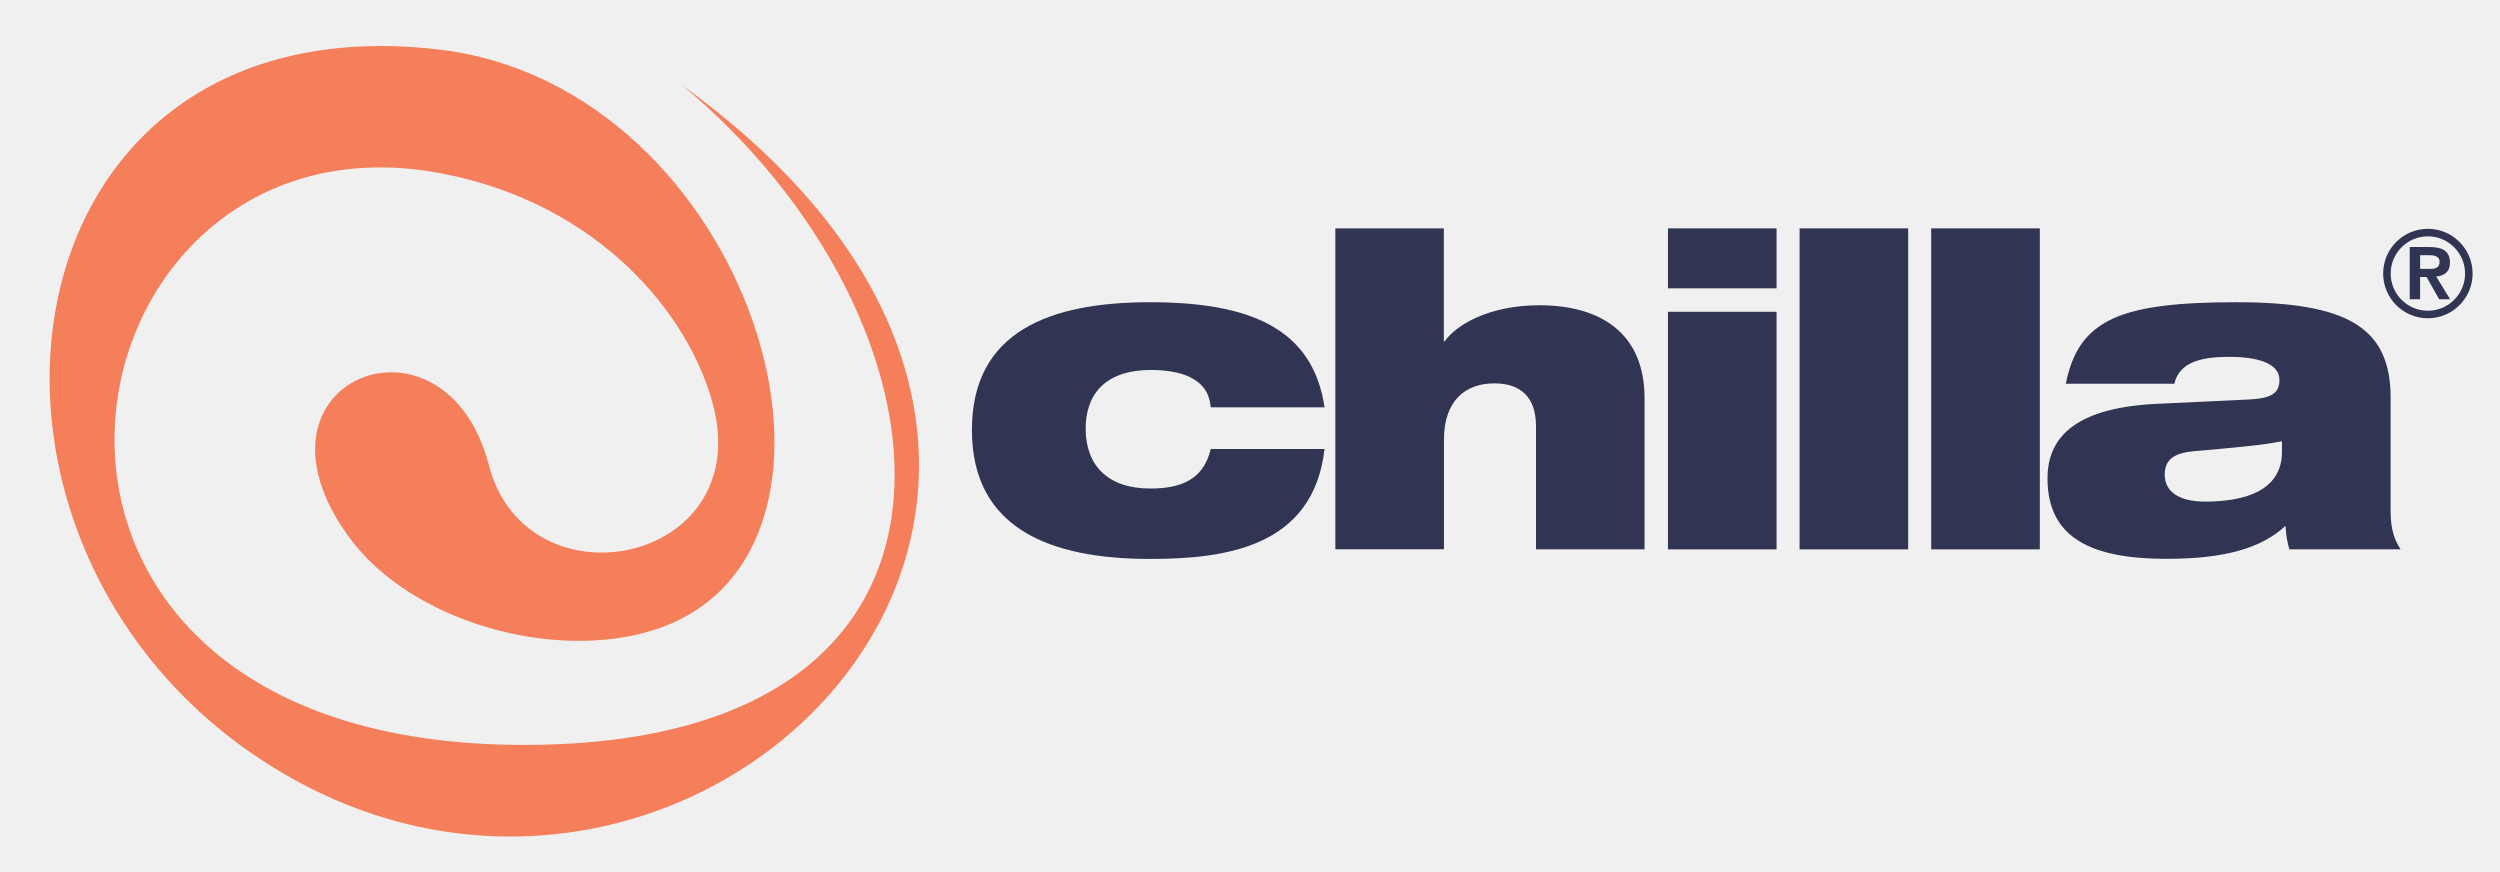
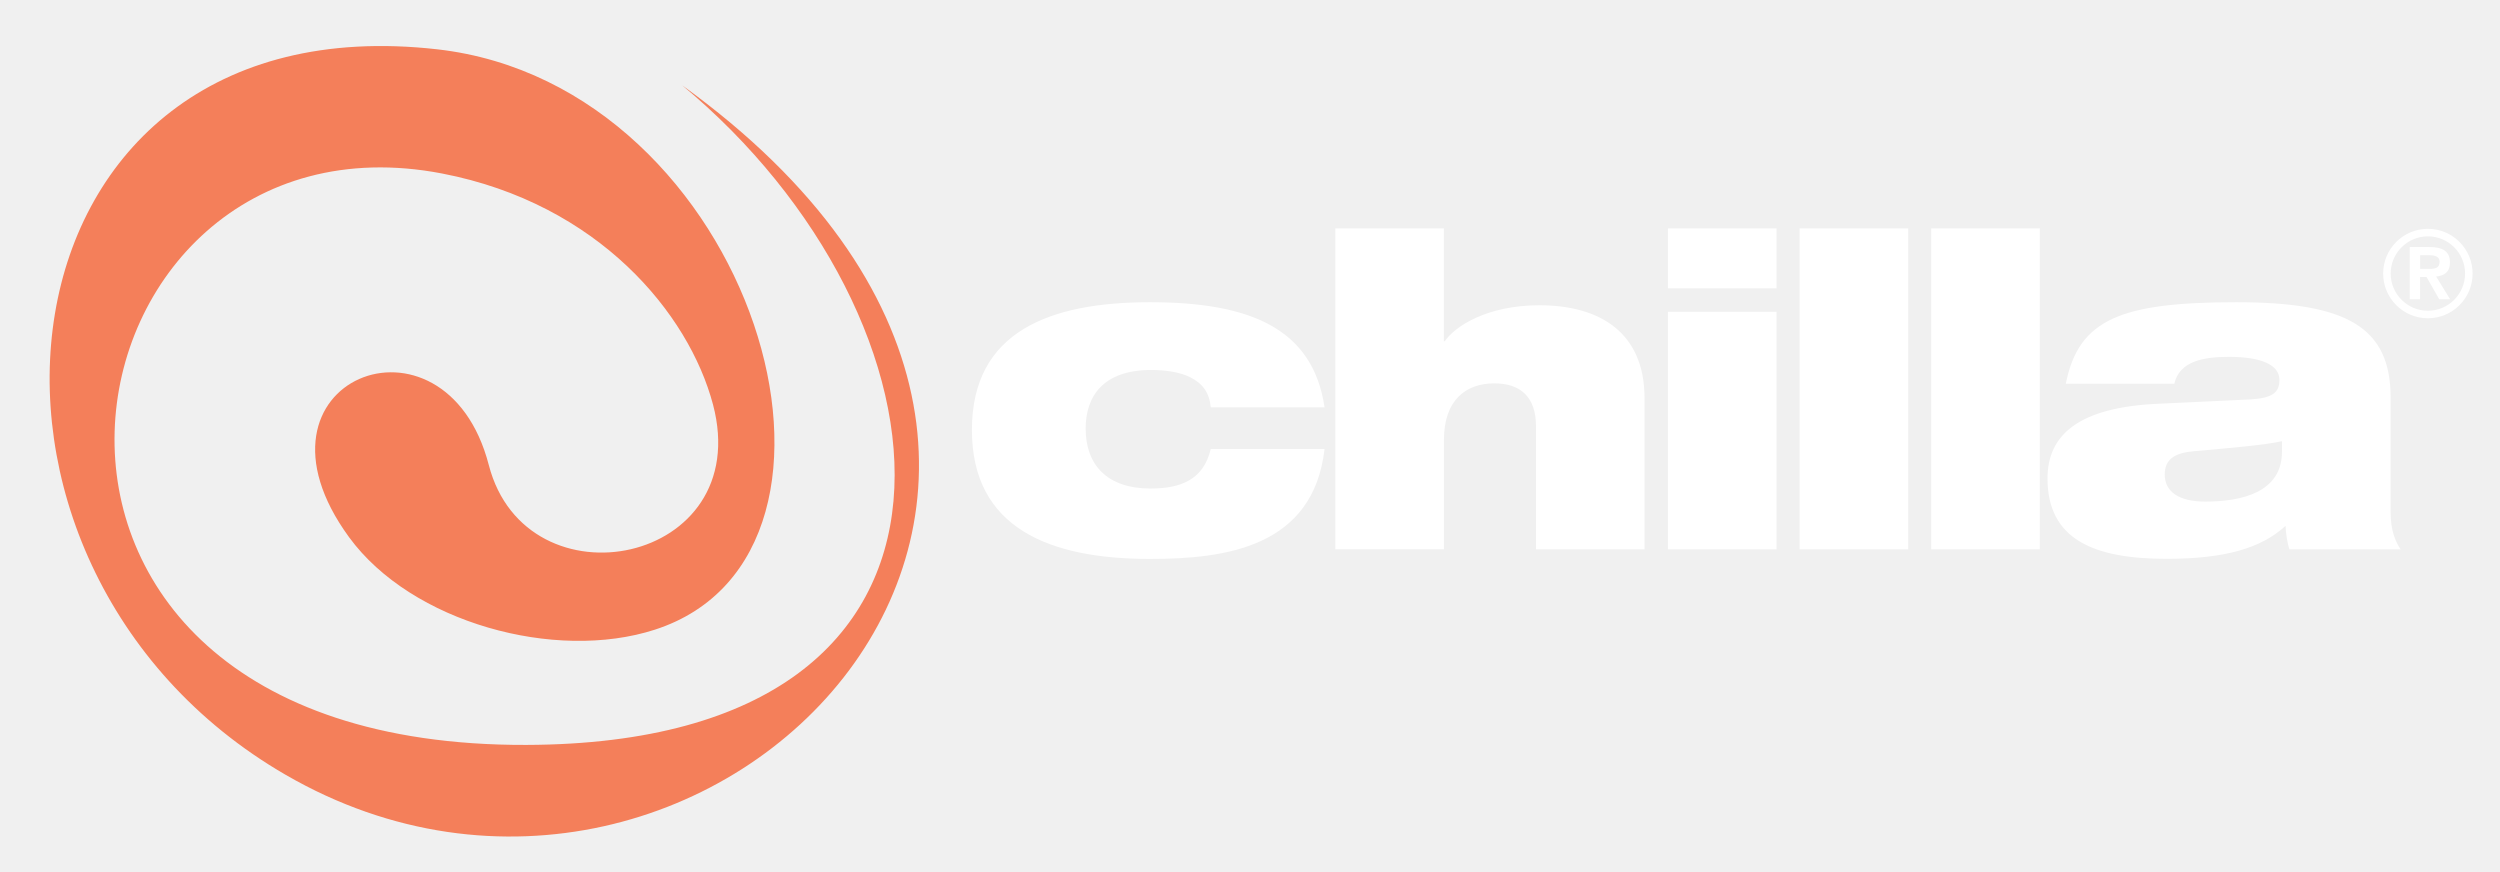
<svg xmlns="http://www.w3.org/2000/svg" viewBox="0 0 451.66 157.4" id="Layer_1">
  <defs>
-     <style>.cls-1{fill:#f47f5a;}.cls-1,.cls-2{fill-rule:evenodd;}.cls-2,.cls-3{fill:#313453;}</style>
+     <style>.cls-1{fill:#f47f5a;}.cls-1,.cls-2{fill-rule:evenodd;}.cls-2,.cls-3{fill:#ffffff;}</style>
  </defs>
  <path d="M123.18,15.36c50.39,41.7,60.96,118.97-28.12,119.22-107.36.31-85.85-116.88-15.17-103.23,28.26,5.46,44.56,25.3,48.92,41.72,7.68,28.98-33.72,37.11-40.5,10.95-7.89-30.4-46.06-15.44-25.24,13.04,11.28,15.43,37.26,22.52,55.24,16.7,42.85-13.86,17.92-98.35-39.31-104.85C-2.76-.38-14.31,101.84,51.62,139.99c76.53,44.29,170.92-52.97,71.55-124.63" class="cls-1" />
  <path d="M440.14,49.95c1.4-.11,2.48-.79,2.48-2.52,0-2.05-1.33-2.8-3.71-2.8h-3.56v9.44h1.87v-4.03h1.17l2.29,4.03h1.97l-2.53-4.12ZM437.23,48.58v-2.48h1.58c.86,0,1.94.15,1.94,1.17,0,1.15-.79,1.31-1.85,1.31h-1.67ZM438.63,57.5c-4.46,0-8.08-3.62-8.08-8.08s3.62-8.08,8.08-8.08,8.08,3.62,8.08,8.08-3.63,8.08-8.08,8.08M438.63,42.7c-3.71,0-6.72,3.02-6.72,6.72s3.01,6.72,6.72,6.72,6.72-3.02,6.72-6.72-3.01-6.72-6.72-6.72" class="cls-2" />
  <path d="M218.74,73.59c-.24-2.67-1.49-4.32-3.69-5.42-1.8-.94-4.55-1.33-7.06-1.33-8.79,0-11.85,4.86-11.85,10.59,0,6.59,3.92,10.83,11.69,10.83,5.49,0,9.58-1.57,10.91-7.14h20.56c-2.04,17.81-18.05,19.86-31.54,19.86-18.05,0-32.17-5.49-32.17-23.31s14.13-23.07,32.17-23.07,29.43,4.71,31.54,18.99h-20.56Z" class="cls-3" />
  <path d="M241.23,41.26h19.62v20.4h.16c1.88-2.75,7.69-6.51,17.11-6.51,10.83,0,18.99,4.86,18.99,16.79v27.3h-19.61v-22.21c0-5.42-2.9-7.77-7.53-7.77-5.18,0-9.1,3.06-9.1,10.2v19.77h-19.62v-57.99Z" class="cls-3" />
  <path d="M301.34,41.26h19.62v10.83h-19.62v-10.83ZM301.34,56.33h19.62v42.92h-19.62v-42.92Z" class="cls-3" />
  <rect height="57.99" width="19.62" y="41.26" x="325.12" class="cls-3" />
  <rect height="57.99" width="19.62" y="41.26" x="348.9" class="cls-3" />
  <path d="M373.21,69.35c1.18-5.88,3.61-9.49,8.47-11.77,4.79-2.2,11.93-2.98,22.29-2.98,20.01,0,27.93,4.47,27.93,17.26v20.71c0,3.3.87,5.26,1.8,6.67h-20.09c-.39-1.26-.62-2.67-.7-4.24-4.4,4.08-11.07,5.96-21.5,5.96-13.18,0-21.5-3.53-21.5-14.52,0-7.84,5.57-12.87,20.09-13.5l16.56-.78c3.92-.24,5.25-1.18,5.25-3.53,0-2.83-3.53-4.16-9.1-4.16-4.47,0-8.95.71-9.89,4.86h-19.62ZM412.28,79.71c-3.3.71-8.87,1.18-15.85,1.8-3.61.31-5.34,1.49-5.34,4.24,0,2.98,2.43,4.87,7.29,4.87,6.6,0,13.89-1.65,13.89-9.02v-1.88Z" class="cls-3" />
</svg>
